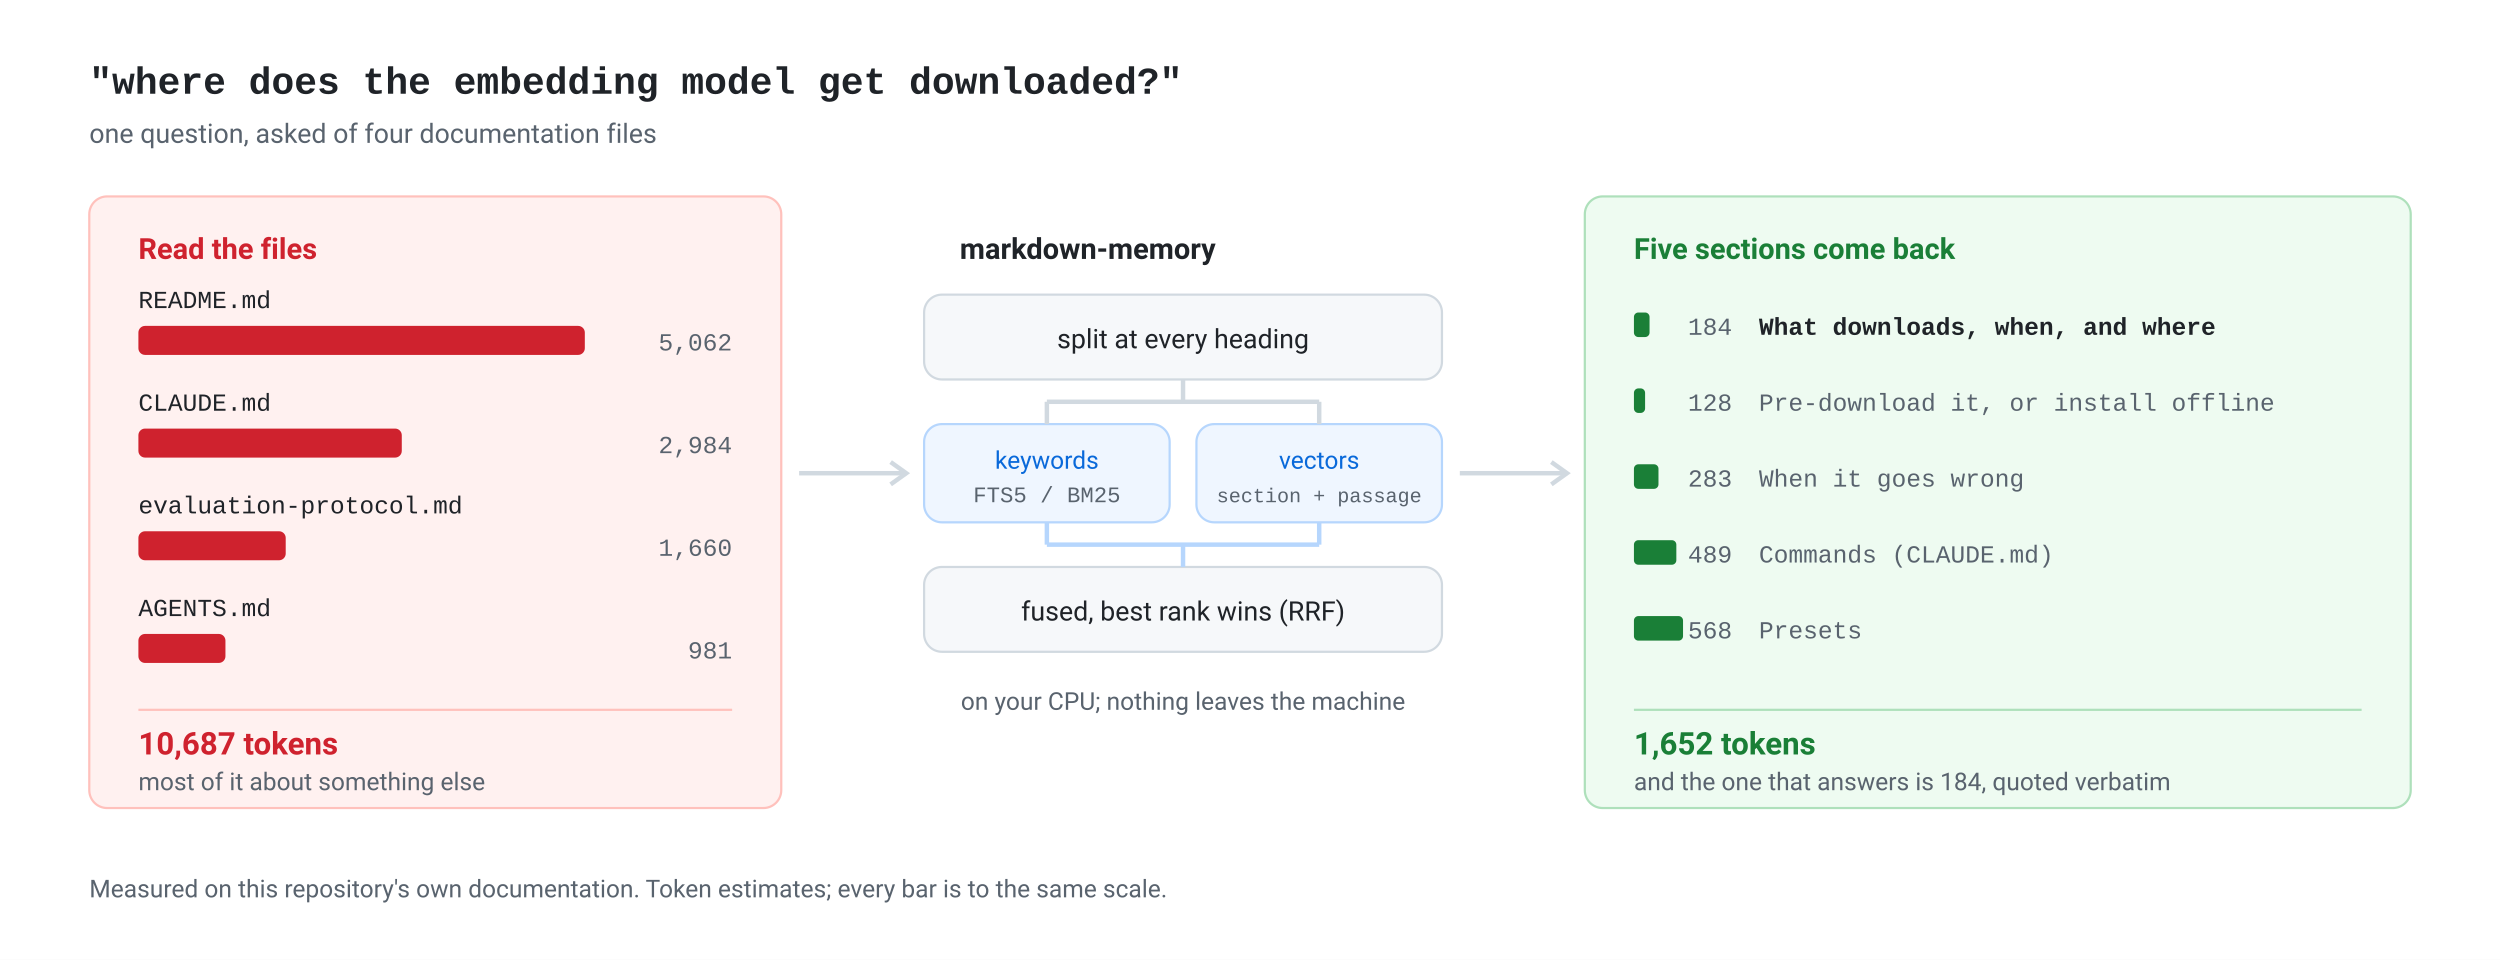
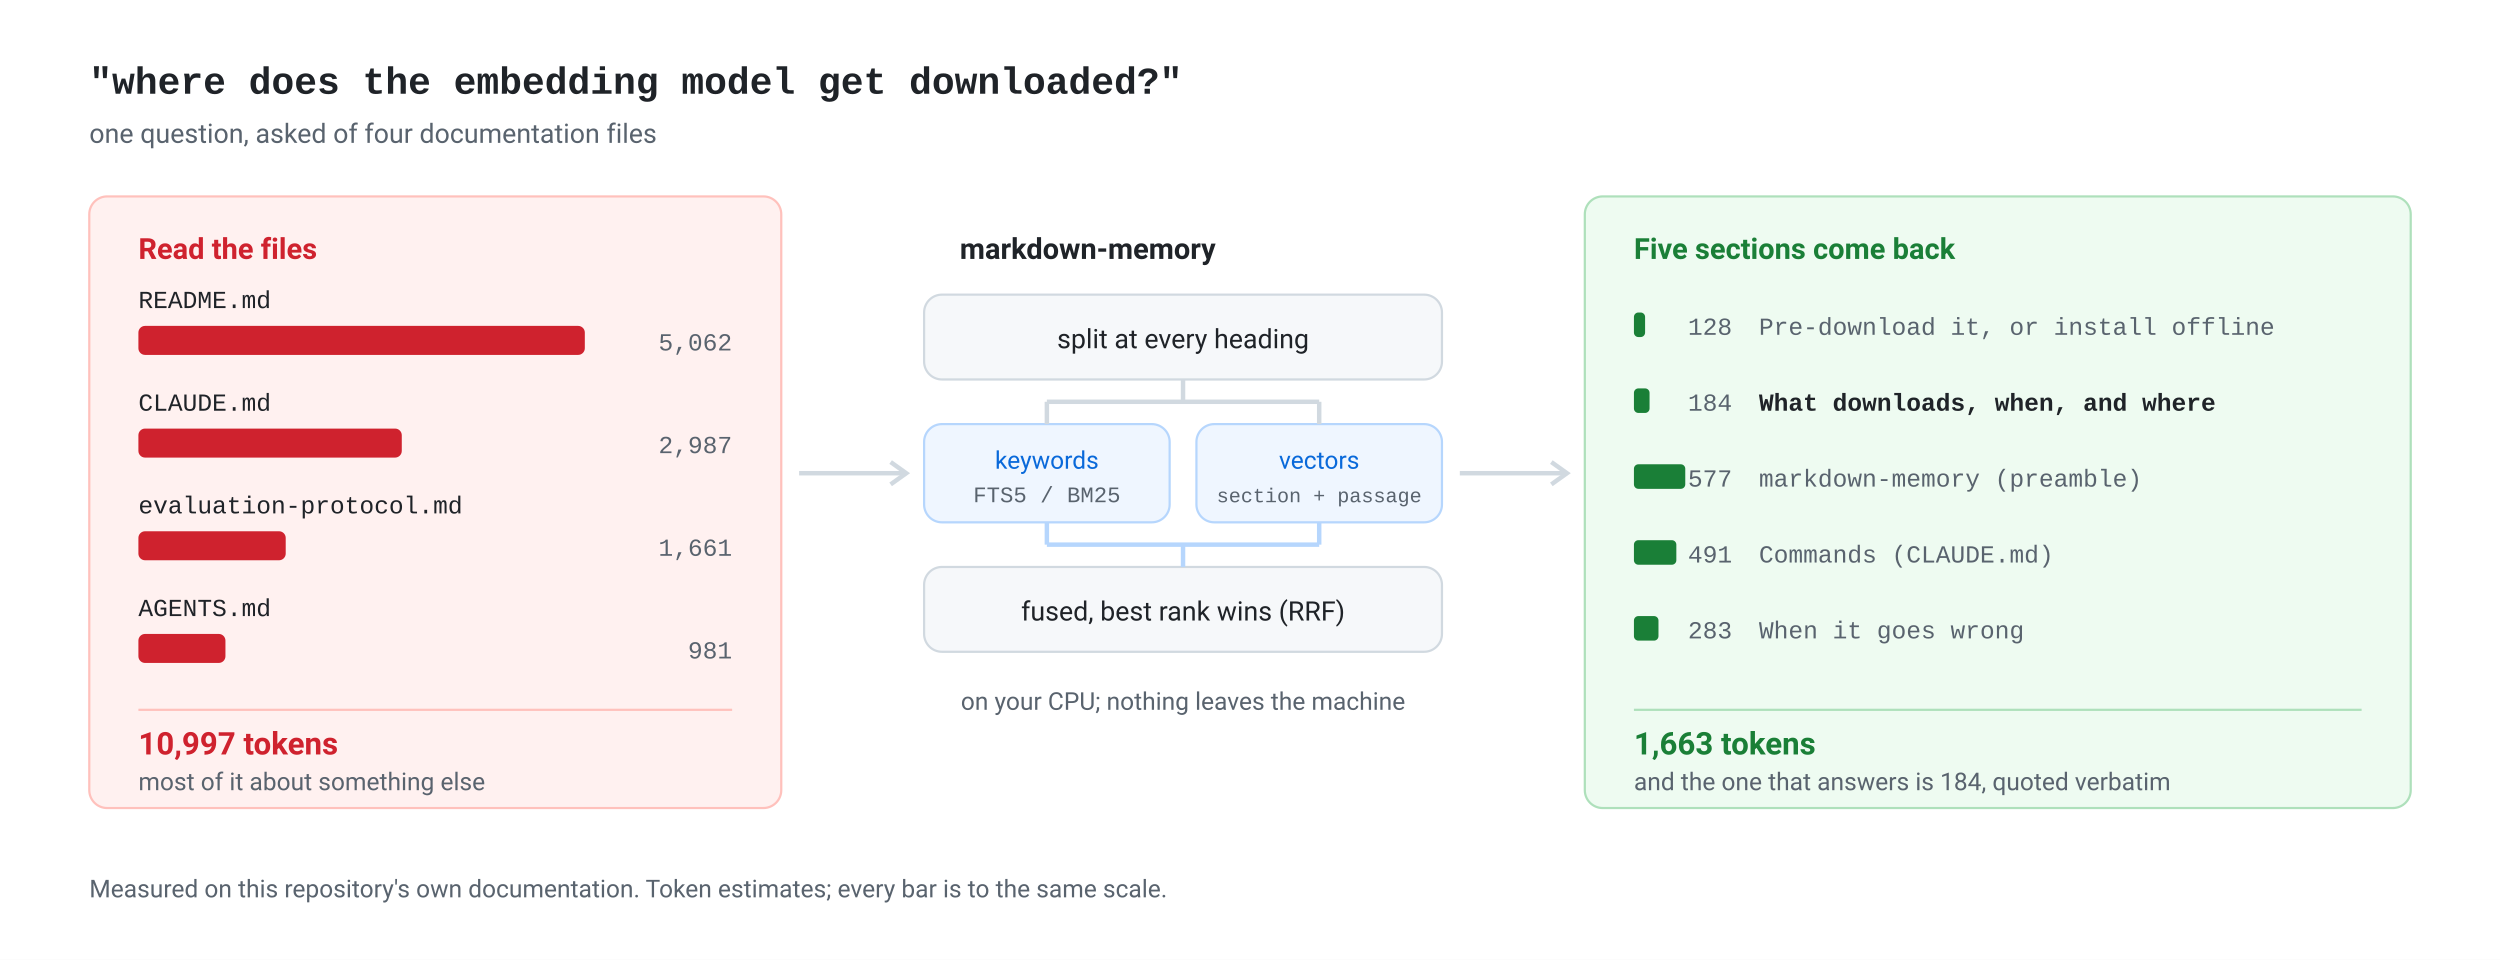
- <svg xmlns="http://www.w3.org/2000/svg" viewBox="0 0 1120 430" width="1120" height="430" role="img" aria-label="One question: reading four whole files costs 10,687 tokens; markdown-memory returns five sections totalling 1,652, and the one that answers is 184 tokens.">
+ <svg xmlns="http://www.w3.org/2000/svg" viewBox="0 0 1120 430" width="1120" height="430" role="img" aria-label="One question: reading four whole files costs 10,997 tokens; markdown-memory returns five sections totalling 1,663, and the one that answers is 184 tokens.">
  <rect width="1120" height="430" fill="#ffffff" />
  <text x="40" y="42" font-family="ui-monospace,SFMono-Regular,Menlo,Consolas,'Liberation Mono',monospace" font-size="17" font-weight="600" fill="#1f2328" text-anchor="start">"where does the embedding model get downloaded?"</text>
  <text x="40" y="64" font-family="ui-sans-serif,-apple-system,BlinkMacSystemFont,'Segoe UI',Roboto,'Helvetica Neue',Arial,sans-serif" font-size="12" font-weight="400" fill="#59636e" text-anchor="start">one question, asked of four documentation files</text>
  <rect x="40" y="88" width="310" height="274" rx="8" fill="#fff1f0" stroke="#ffc1bc" stroke-width="1" />
  <text x="62" y="116" font-family="ui-sans-serif,-apple-system,BlinkMacSystemFont,'Segoe UI',Roboto,'Helvetica Neue',Arial,sans-serif" font-size="13" font-weight="600" fill="#cf222e" text-anchor="start">Read the files</text>
  <text x="62" y="138" font-family="ui-monospace,SFMono-Regular,Menlo,Consolas,'Liberation Mono',monospace" font-size="11" font-weight="400" fill="#1f2328" text-anchor="start">README.md</text>
  <rect x="62" y="146" width="200" height="13" rx="3" fill="#cf222e" stroke="none" stroke-width="1" />
  <text x="328" y="157" font-family="ui-monospace,SFMono-Regular,Menlo,Consolas,'Liberation Mono',monospace" font-size="11" font-weight="400" fill="#59636e" text-anchor="end">5,062</text>
  <text x="62" y="184" font-family="ui-monospace,SFMono-Regular,Menlo,Consolas,'Liberation Mono',monospace" font-size="11" font-weight="400" fill="#1f2328" text-anchor="start">CLAUDE.md</text>
  <rect x="62" y="192" width="118" height="13" rx="3" fill="#cf222e" stroke="none" stroke-width="1" />
-   <text x="328" y="203" font-family="ui-monospace,SFMono-Regular,Menlo,Consolas,'Liberation Mono',monospace" font-size="11" font-weight="400" fill="#59636e" text-anchor="end">2,984</text>
+   <text x="328" y="203" font-family="ui-monospace,SFMono-Regular,Menlo,Consolas,'Liberation Mono',monospace" font-size="11" font-weight="400" fill="#59636e" text-anchor="end">2,987</text>
  <text x="62" y="230" font-family="ui-monospace,SFMono-Regular,Menlo,Consolas,'Liberation Mono',monospace" font-size="11" font-weight="400" fill="#1f2328" text-anchor="start">evaluation-protocol.md</text>
  <rect x="62" y="238" width="66" height="13" rx="3" fill="#cf222e" stroke="none" stroke-width="1" />
-   <text x="328" y="249" font-family="ui-monospace,SFMono-Regular,Menlo,Consolas,'Liberation Mono',monospace" font-size="11" font-weight="400" fill="#59636e" text-anchor="end">1,660</text>
+   <text x="328" y="249" font-family="ui-monospace,SFMono-Regular,Menlo,Consolas,'Liberation Mono',monospace" font-size="11" font-weight="400" fill="#59636e" text-anchor="end">1,661</text>
  <text x="62" y="276" font-family="ui-monospace,SFMono-Regular,Menlo,Consolas,'Liberation Mono',monospace" font-size="11" font-weight="400" fill="#1f2328" text-anchor="start">AGENTS.md</text>
  <rect x="62" y="284" width="39" height="13" rx="3" fill="#cf222e" stroke="none" stroke-width="1" />
  <text x="328" y="295" font-family="ui-monospace,SFMono-Regular,Menlo,Consolas,'Liberation Mono',monospace" font-size="11" font-weight="400" fill="#59636e" text-anchor="end">981</text>
  <path d="M62 318 L328 318" stroke="#ffc1bc" stroke-width="1" />
-   <text x="62" y="338" font-family="ui-sans-serif,-apple-system,BlinkMacSystemFont,'Segoe UI',Roboto,'Helvetica Neue',Arial,sans-serif" font-size="14" font-weight="600" fill="#cf222e" text-anchor="start">10,687 tokens</text>
+   <text x="62" y="338" font-family="ui-sans-serif,-apple-system,BlinkMacSystemFont,'Segoe UI',Roboto,'Helvetica Neue',Arial,sans-serif" font-size="14" font-weight="600" fill="#cf222e" text-anchor="start">10,997 tokens</text>
  <text x="62" y="354" font-family="ui-sans-serif,-apple-system,BlinkMacSystemFont,'Segoe UI',Roboto,'Helvetica Neue',Arial,sans-serif" font-size="11" font-weight="400" fill="#59636e" text-anchor="start">most of it about something else</text>
  <text x="430" y="116" font-family="ui-sans-serif,-apple-system,BlinkMacSystemFont,'Segoe UI',Roboto,'Helvetica Neue',Arial,sans-serif" font-size="13" font-weight="600" fill="#1f2328" text-anchor="start">markdown-memory</text>
  <rect x="414" y="132" width="232" height="38" rx="8" fill="#f6f8fa" stroke="#d1d9e0" stroke-width="1" />
  <text x="530" y="156" font-family="ui-sans-serif,-apple-system,BlinkMacSystemFont,'Segoe UI',Roboto,'Helvetica Neue',Arial,sans-serif" font-size="12" font-weight="400" fill="#1f2328" text-anchor="middle">split at every heading</text>
  <rect x="414" y="190" width="110" height="44" rx="8" fill="#eff6ff" stroke="#b6d6fd" stroke-width="1" />
  <text x="469" y="210" font-family="ui-sans-serif,-apple-system,BlinkMacSystemFont,'Segoe UI',Roboto,'Helvetica Neue',Arial,sans-serif" font-size="11" font-weight="400" fill="#0969da" text-anchor="middle">keywords</text>
  <text x="469" y="225" font-family="ui-monospace,SFMono-Regular,Menlo,Consolas,'Liberation Mono',monospace" font-size="10" font-weight="400" fill="#59636e" text-anchor="middle">FTS5 / BM25</text>
  <rect x="536" y="190" width="110" height="44" rx="8" fill="#eff6ff" stroke="#b6d6fd" stroke-width="1" />
  <text x="591" y="210" font-family="ui-sans-serif,-apple-system,BlinkMacSystemFont,'Segoe UI',Roboto,'Helvetica Neue',Arial,sans-serif" font-size="11" font-weight="400" fill="#0969da" text-anchor="middle">vectors</text>
  <text x="591" y="225" font-family="ui-monospace,SFMono-Regular,Menlo,Consolas,'Liberation Mono',monospace" font-size="9" font-weight="400" fill="#59636e" text-anchor="middle">section + passage</text>
  <rect x="414" y="254" width="232" height="38" rx="8" fill="#f6f8fa" stroke="#d1d9e0" stroke-width="1" />
  <text x="530" y="278" font-family="ui-sans-serif,-apple-system,BlinkMacSystemFont,'Segoe UI',Roboto,'Helvetica Neue',Arial,sans-serif" font-size="12" font-weight="400" fill="#1f2328" text-anchor="middle">fused, best rank wins (RRF)</text>
  <path d="M530 170 L530 180 M469 180 L591 180 M469 180 L469 190 M591 180 L591 190" stroke="#d1d9e0" stroke-width="2" fill="none" />
  <path d="M469 234 L469 244 M591 234 L591 244 M469 244 L591 244 M530 244 L530 254" stroke="#b6d6fd" stroke-width="2" fill="none" />
  <text x="530" y="318" font-family="ui-sans-serif,-apple-system,BlinkMacSystemFont,'Segoe UI',Roboto,'Helvetica Neue',Arial,sans-serif" font-size="11" font-weight="400" fill="#59636e" text-anchor="middle">on your CPU; nothing leaves the machine</text>
  <path d="M358 212 L406 212" stroke="#d1d9e0" stroke-width="2" fill="none" />
  <path d="M399 207 L406 212 L399 217" fill="none" stroke="#d1d9e0" stroke-width="2" />
  <path d="M654 212 L702 212" stroke="#d1d9e0" stroke-width="2" fill="none" />
  <path d="M695 207 L702 212 L695 217" fill="none" stroke="#d1d9e0" stroke-width="2" />
  <rect x="710" y="88" width="370" height="274" rx="8" fill="#eefbf1" stroke="#aee0bb" stroke-width="1" />
  <text x="732" y="116" font-family="ui-sans-serif,-apple-system,BlinkMacSystemFont,'Segoe UI',Roboto,'Helvetica Neue',Arial,sans-serif" font-size="13" font-weight="600" fill="#1a7f37" text-anchor="start">Five sections come back</text>
-   <rect x="732" y="140" width="7" height="11" rx="2" fill="#1a7f37" stroke="none" stroke-width="1" />
-   <text x="776" y="150" font-family="ui-monospace,SFMono-Regular,Menlo,Consolas,'Liberation Mono',monospace" font-size="11" font-weight="400" fill="#59636e" text-anchor="end">184</text>
-   <text x="788" y="150" font-family="ui-monospace,SFMono-Regular,Menlo,Consolas,'Liberation Mono',monospace" font-size="11" font-weight="600" fill="#1f2328" text-anchor="start">What downloads, when, and where</text>
-   <rect x="732" y="174" width="5" height="11" rx="2" fill="#1a7f37" stroke="none" stroke-width="1" />
-   <text x="776" y="184" font-family="ui-monospace,SFMono-Regular,Menlo,Consolas,'Liberation Mono',monospace" font-size="11" font-weight="400" fill="#59636e" text-anchor="end">128</text>
-   <text x="788" y="184" font-family="ui-monospace,SFMono-Regular,Menlo,Consolas,'Liberation Mono',monospace" font-size="11" font-weight="400" fill="#59636e" text-anchor="start">Pre-download it, or install offline</text>
-   <rect x="732" y="208" width="11" height="11" rx="2" fill="#1a7f37" stroke="none" stroke-width="1" />
-   <text x="776" y="218" font-family="ui-monospace,SFMono-Regular,Menlo,Consolas,'Liberation Mono',monospace" font-size="11" font-weight="400" fill="#59636e" text-anchor="end">283</text>
-   <text x="788" y="218" font-family="ui-monospace,SFMono-Regular,Menlo,Consolas,'Liberation Mono',monospace" font-size="11" font-weight="400" fill="#59636e" text-anchor="start">When it goes wrong</text>
+   <rect x="732" y="140" width="5" height="11" rx="2" fill="#1a7f37" stroke="none" stroke-width="1" />
+   <text x="776" y="150" font-family="ui-monospace,SFMono-Regular,Menlo,Consolas,'Liberation Mono',monospace" font-size="11" font-weight="400" fill="#59636e" text-anchor="end">128</text>
+   <text x="788" y="150" font-family="ui-monospace,SFMono-Regular,Menlo,Consolas,'Liberation Mono',monospace" font-size="11" font-weight="400" fill="#59636e" text-anchor="start">Pre-download it, or install offline</text>
+   <rect x="732" y="174" width="7" height="11" rx="2" fill="#1a7f37" stroke="none" stroke-width="1" />
+   <text x="776" y="184" font-family="ui-monospace,SFMono-Regular,Menlo,Consolas,'Liberation Mono',monospace" font-size="11" font-weight="400" fill="#59636e" text-anchor="end">184</text>
+   <text x="788" y="184" font-family="ui-monospace,SFMono-Regular,Menlo,Consolas,'Liberation Mono',monospace" font-size="11" font-weight="600" fill="#1f2328" text-anchor="start">What downloads, when, and where</text>
+   <rect x="732" y="208" width="23" height="11" rx="2" fill="#1a7f37" stroke="none" stroke-width="1" />
+   <text x="776" y="218" font-family="ui-monospace,SFMono-Regular,Menlo,Consolas,'Liberation Mono',monospace" font-size="11" font-weight="400" fill="#59636e" text-anchor="end">577</text>
+   <text x="788" y="218" font-family="ui-monospace,SFMono-Regular,Menlo,Consolas,'Liberation Mono',monospace" font-size="11" font-weight="400" fill="#59636e" text-anchor="start">markdown-memory  (preamble)</text>
  <rect x="732" y="242" width="19" height="11" rx="2" fill="#1a7f37" stroke="none" stroke-width="1" />
-   <text x="776" y="252" font-family="ui-monospace,SFMono-Regular,Menlo,Consolas,'Liberation Mono',monospace" font-size="11" font-weight="400" fill="#59636e" text-anchor="end">489</text>
+   <text x="776" y="252" font-family="ui-monospace,SFMono-Regular,Menlo,Consolas,'Liberation Mono',monospace" font-size="11" font-weight="400" fill="#59636e" text-anchor="end">491</text>
  <text x="788" y="252" font-family="ui-monospace,SFMono-Regular,Menlo,Consolas,'Liberation Mono',monospace" font-size="11" font-weight="400" fill="#59636e" text-anchor="start">Commands  (CLAUDE.md)</text>
-   <rect x="732" y="276" width="22" height="11" rx="2" fill="#1a7f37" stroke="none" stroke-width="1" />
-   <text x="776" y="286" font-family="ui-monospace,SFMono-Regular,Menlo,Consolas,'Liberation Mono',monospace" font-size="11" font-weight="400" fill="#59636e" text-anchor="end">568</text>
-   <text x="788" y="286" font-family="ui-monospace,SFMono-Regular,Menlo,Consolas,'Liberation Mono',monospace" font-size="11" font-weight="400" fill="#59636e" text-anchor="start">Presets</text>
+   <rect x="732" y="276" width="11" height="11" rx="2" fill="#1a7f37" stroke="none" stroke-width="1" />
+   <text x="776" y="286" font-family="ui-monospace,SFMono-Regular,Menlo,Consolas,'Liberation Mono',monospace" font-size="11" font-weight="400" fill="#59636e" text-anchor="end">283</text>
+   <text x="788" y="286" font-family="ui-monospace,SFMono-Regular,Menlo,Consolas,'Liberation Mono',monospace" font-size="11" font-weight="400" fill="#59636e" text-anchor="start">When it goes wrong</text>
  <path d="M732 318 L1058 318" stroke="#aee0bb" stroke-width="1" />
-   <text x="732" y="338" font-family="ui-sans-serif,-apple-system,BlinkMacSystemFont,'Segoe UI',Roboto,'Helvetica Neue',Arial,sans-serif" font-size="14" font-weight="600" fill="#1a7f37" text-anchor="start">1,652 tokens</text>
+   <text x="732" y="338" font-family="ui-sans-serif,-apple-system,BlinkMacSystemFont,'Segoe UI',Roboto,'Helvetica Neue',Arial,sans-serif" font-size="14" font-weight="600" fill="#1a7f37" text-anchor="start">1,663 tokens</text>
  <text x="732" y="354" font-family="ui-sans-serif,-apple-system,BlinkMacSystemFont,'Segoe UI',Roboto,'Helvetica Neue',Arial,sans-serif" font-size="11" font-weight="400" fill="#59636e" text-anchor="start">and the one that answers is 184, quoted verbatim</text>
  <text x="40" y="402" font-family="ui-sans-serif,-apple-system,BlinkMacSystemFont,'Segoe UI',Roboto,'Helvetica Neue',Arial,sans-serif" font-size="11" font-weight="400" fill="#59636e" text-anchor="start">Measured on this repository's own documentation. Token estimates; every bar is to the same scale.</text>
</svg>
